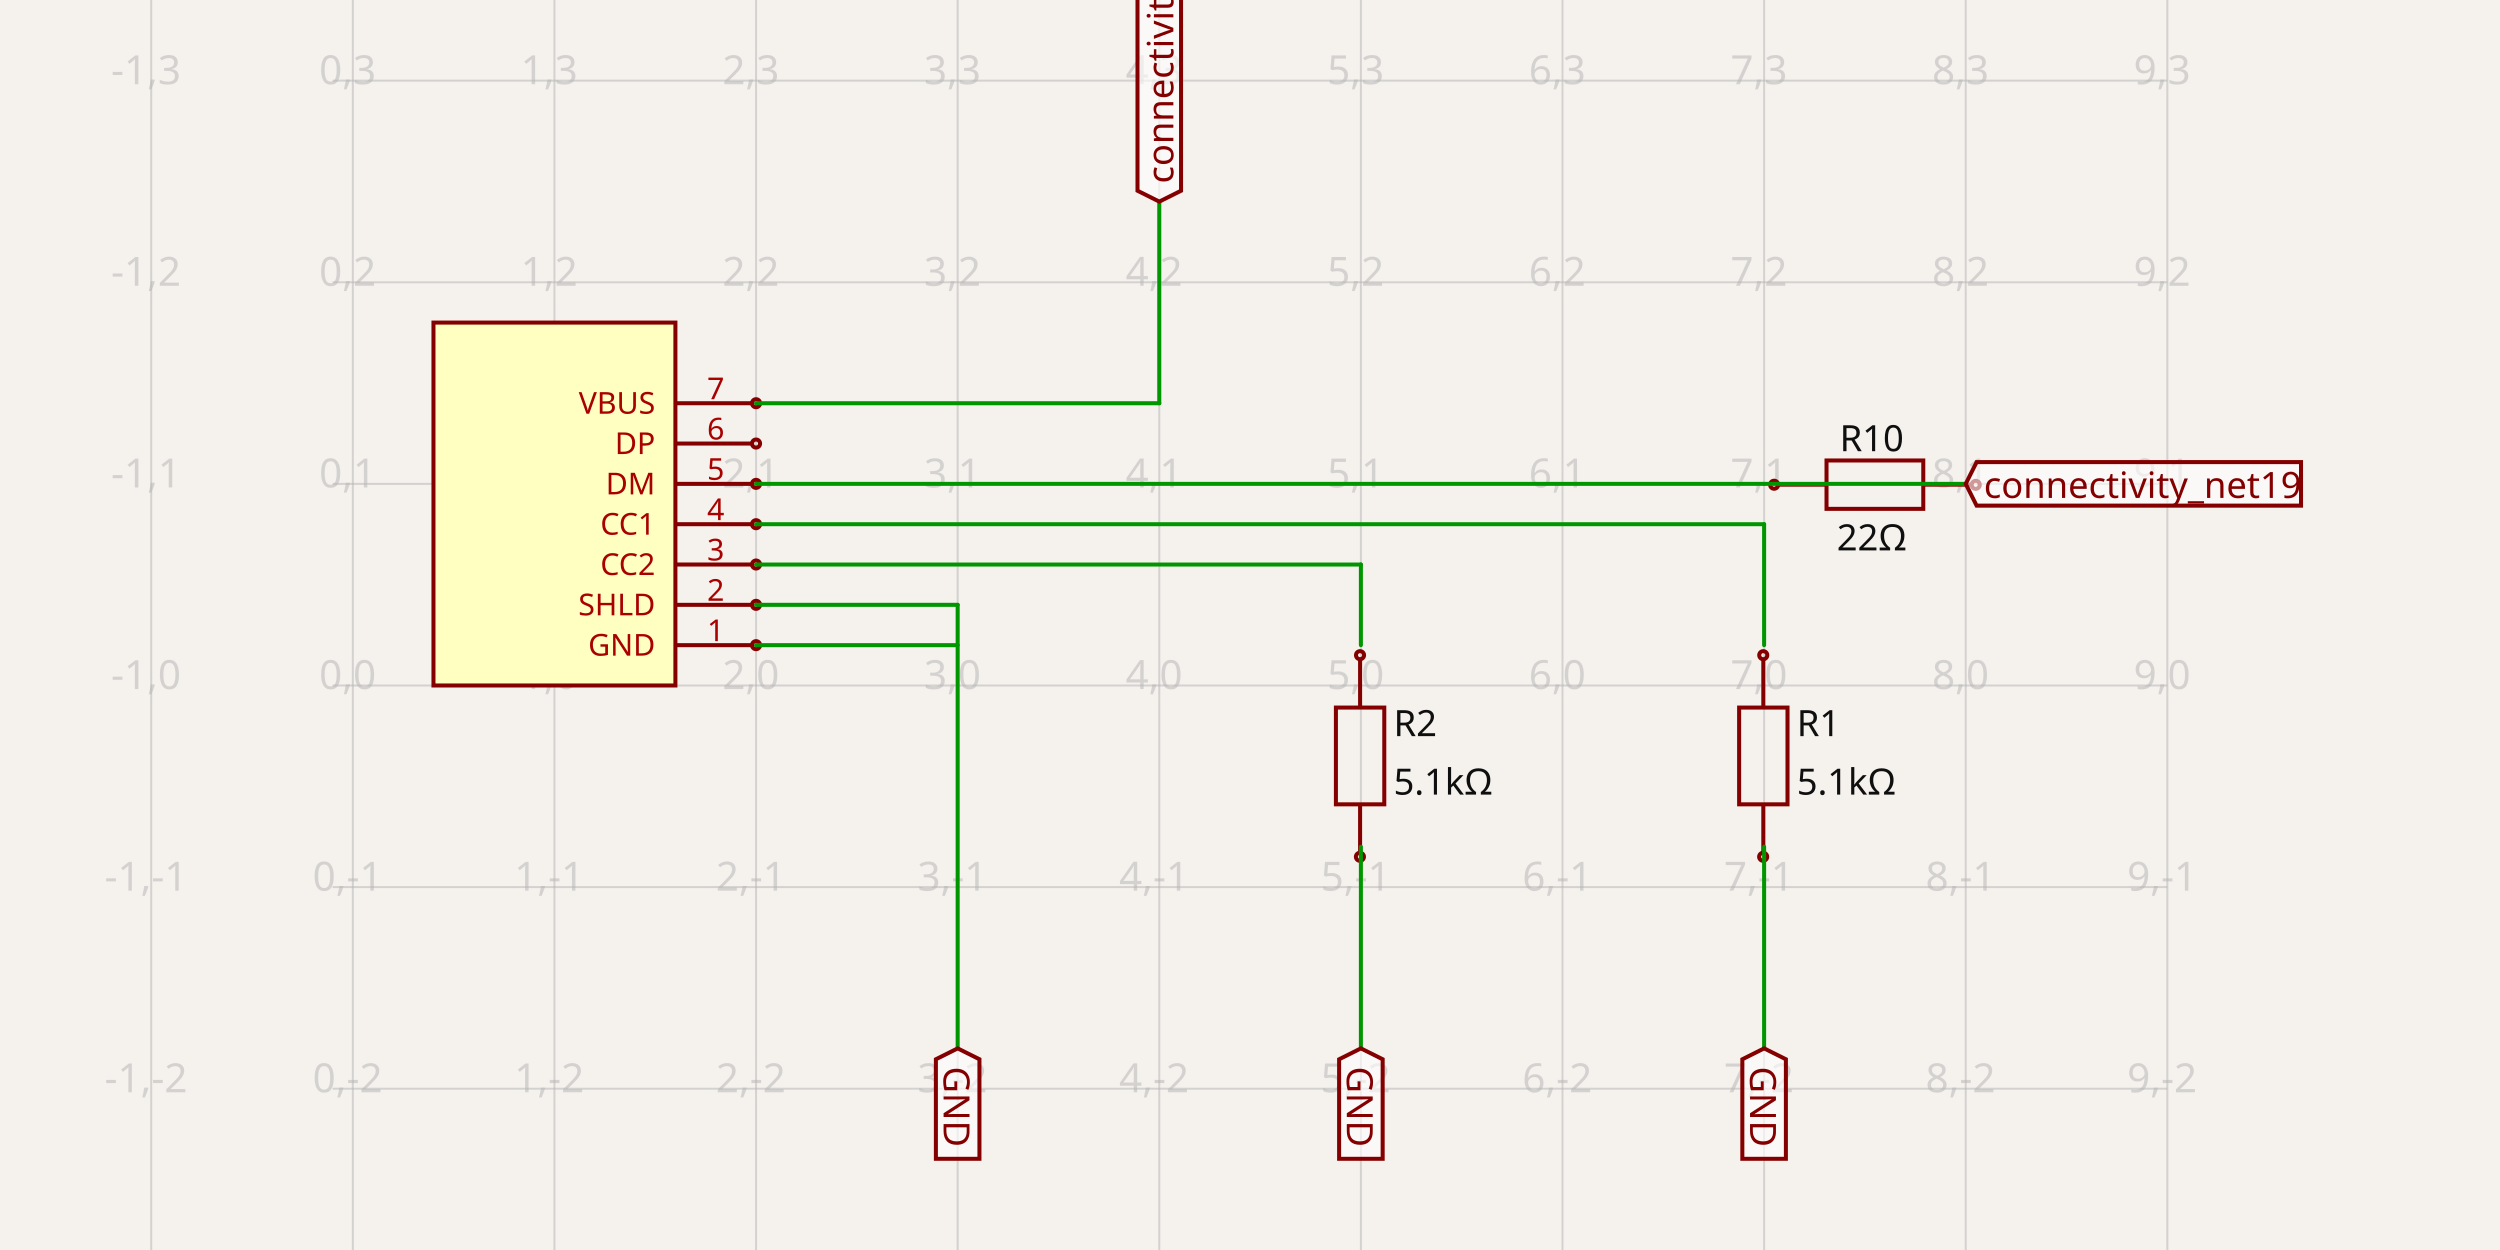
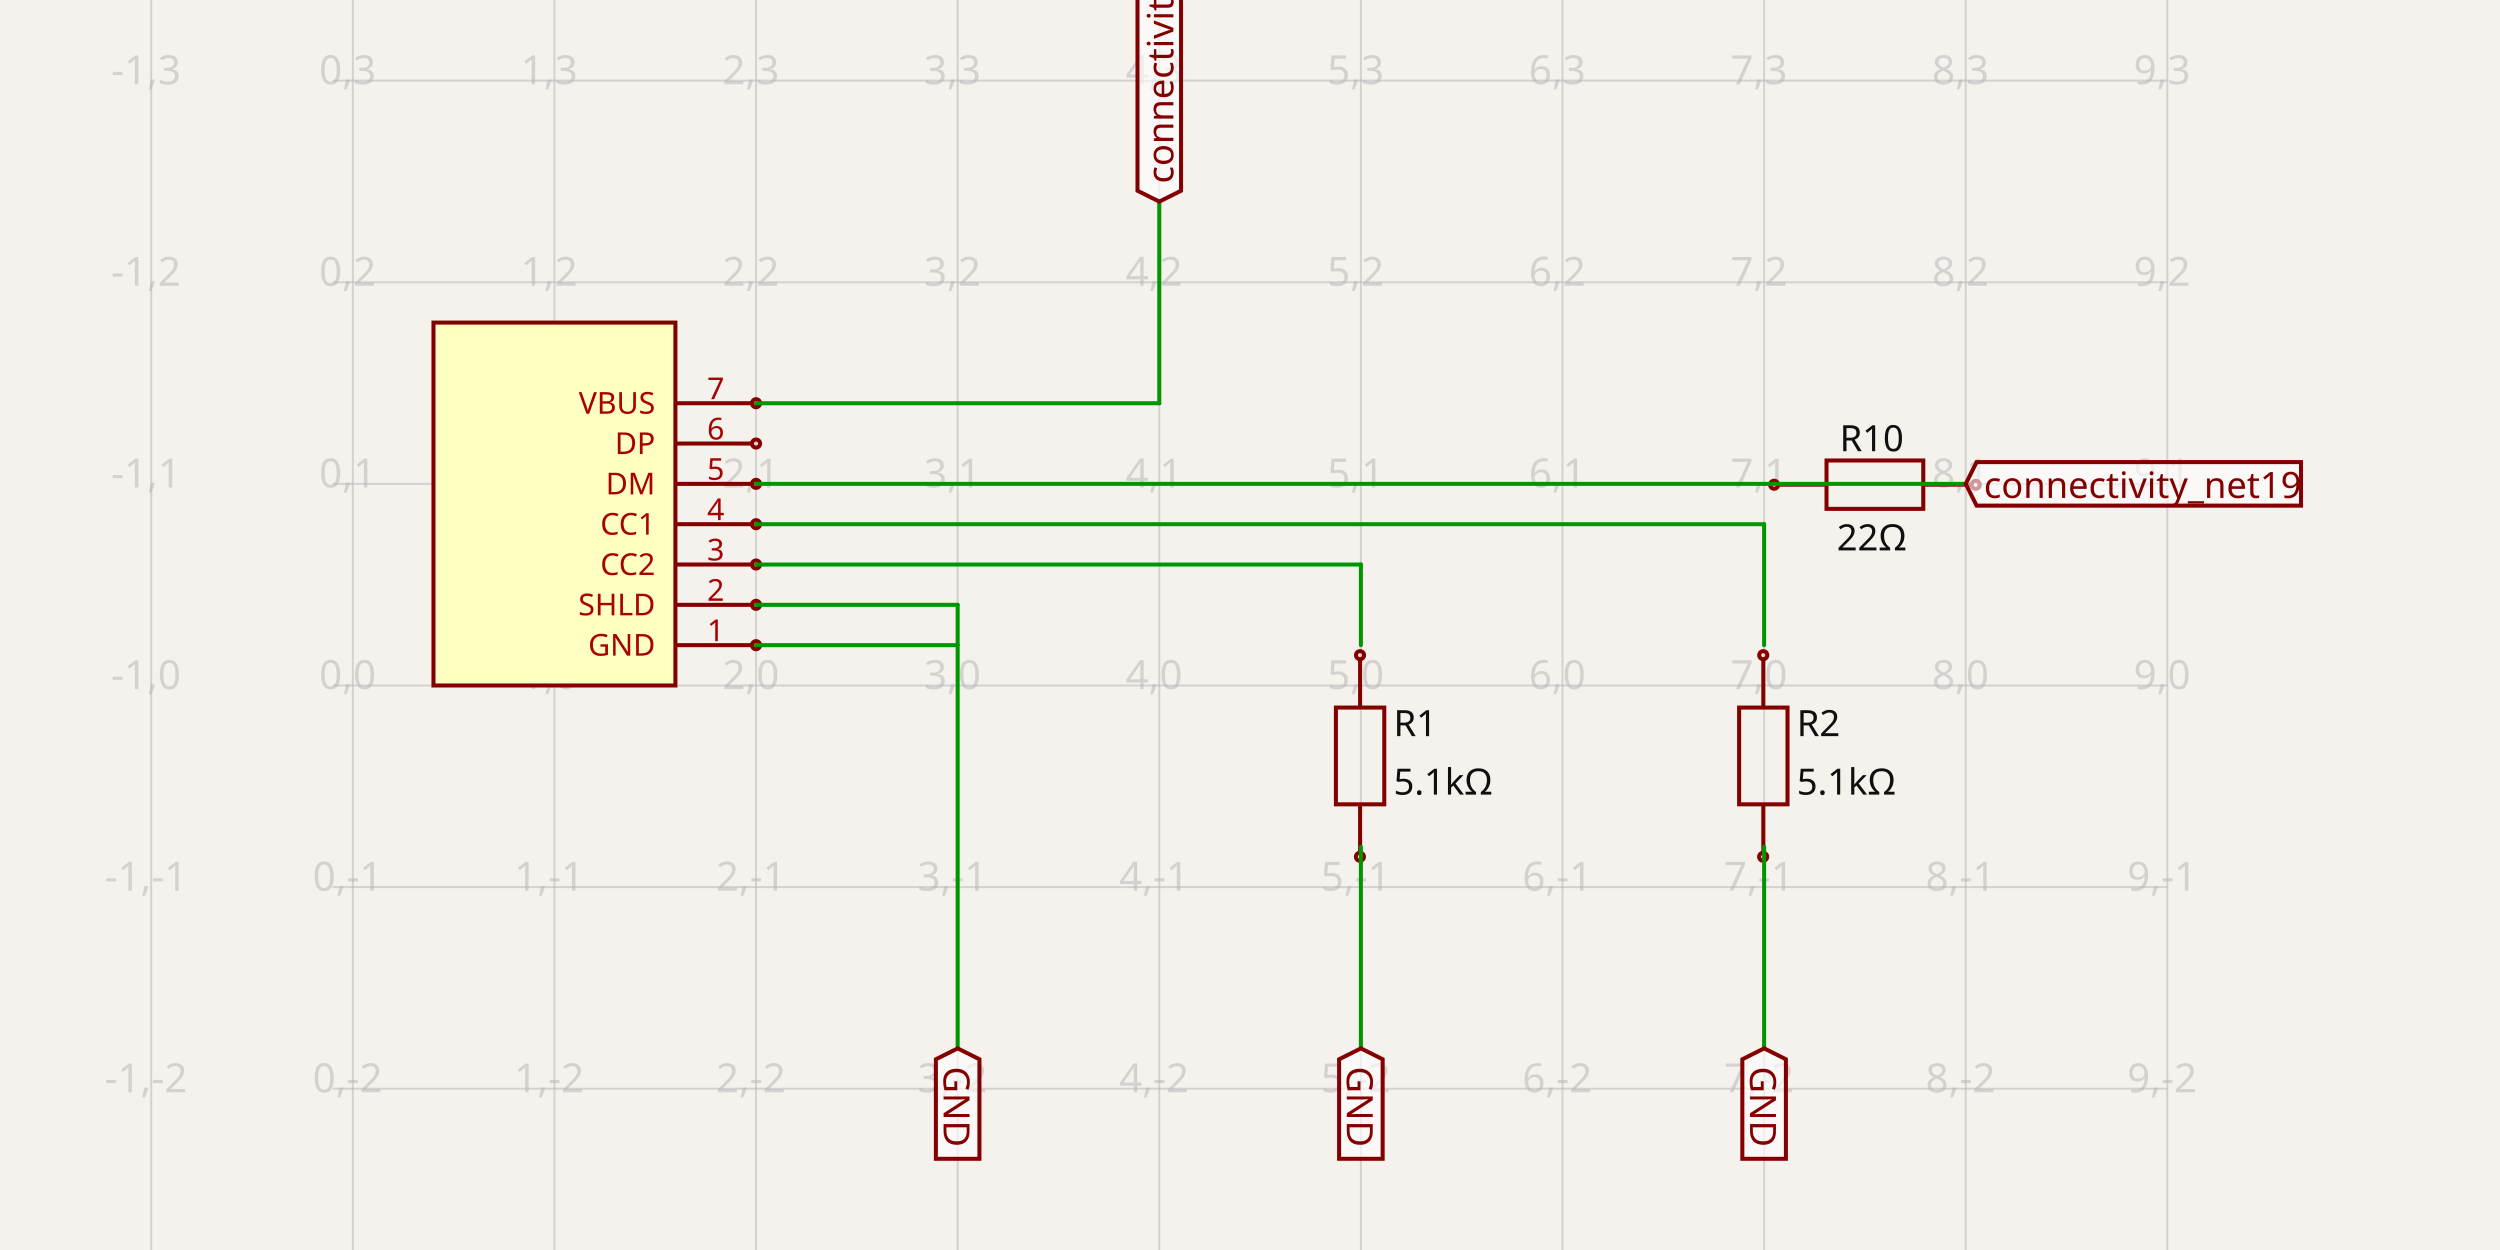
<svg xmlns="http://www.w3.org/2000/svg" width="1200" height="600" style="background-color: rgb(245, 241, 237)" data-real-to-screen-transform="matrix(96.7741935484,0,0,-96.7741935484,169.3548387097,329.0322580645)">
  <style>
              .boundary { fill: rgb(245, 241, 237); }
              .schematic-boundary { fill: none; stroke: #fff; }
              .component { fill: none; stroke: rgb(132, 0, 0); }
              .chip { fill: rgb(255, 255, 194); stroke: rgb(132, 0, 0); }
              .component-pin { fill: none; stroke: rgb(132, 0, 0); }
              .trace:hover {
                filter: invert(1);
              }
              .trace:hover .trace-crossing-outline {
                opacity: 0;
              }
              .text { font-family: sans-serif; fill: rgb(0, 150, 0); }
              .pin-number { fill: rgb(169, 0, 0); }
              .port-label { fill: rgb(0, 100, 100); }
              .component-name { fill: rgb(0, 100, 100); }
            </style>
  <rect class="boundary" x="0" y="0" width="1200" height="600" />
  <g class="grid">
    <line x1="72.581" y1="600" x2="72.581" y2="-6.002665031701326e-11" stroke="rgb(181, 181, 181)" stroke-width="0.968" stroke-opacity="0.5" />
    <line x1="169.355" y1="600" x2="169.355" y2="-6.002665031701326e-11" stroke="rgb(181, 181, 181)" stroke-width="0.968" stroke-opacity="0.5" />
    <line x1="266.129" y1="600" x2="266.129" y2="-6.002665031701326e-11" stroke="rgb(181, 181, 181)" stroke-width="0.968" stroke-opacity="0.5" />
    <line x1="362.903" y1="600" x2="362.903" y2="-6.002665031701326e-11" stroke="rgb(181, 181, 181)" stroke-width="0.968" stroke-opacity="0.5" />
    <line x1="459.677" y1="600" x2="459.677" y2="-6.002665031701326e-11" stroke="rgb(181, 181, 181)" stroke-width="0.968" stroke-opacity="0.5" />
    <line x1="556.452" y1="600" x2="556.452" y2="-6.002665031701326e-11" stroke="rgb(181, 181, 181)" stroke-width="0.968" stroke-opacity="0.5" />
    <line x1="653.226" y1="600" x2="653.226" y2="-6.002665031701326e-11" stroke="rgb(181, 181, 181)" stroke-width="0.968" stroke-opacity="0.5" />
    <line x1="750" y1="600" x2="750" y2="-6.002665031701326e-11" stroke="rgb(181, 181, 181)" stroke-width="0.968" stroke-opacity="0.5" />
    <line x1="846.774" y1="600" x2="846.774" y2="-6.002665031701326e-11" stroke="rgb(181, 181, 181)" stroke-width="0.968" stroke-opacity="0.5" />
    <line x1="943.548" y1="600" x2="943.548" y2="-6.002665031701326e-11" stroke="rgb(181, 181, 181)" stroke-width="0.968" stroke-opacity="0.5" />
    <line x1="1040.323" y1="600" x2="1040.323" y2="-6.002665031701326e-11" stroke="rgb(181, 181, 181)" stroke-width="0.968" stroke-opacity="0.5" />
    <line x1="159.677" y1="619.355" x2="1040.323" y2="619.355" stroke="rgb(181, 181, 181)" stroke-width="0.968" stroke-opacity="0.5" />
    <line x1="159.677" y1="522.581" x2="1040.323" y2="522.581" stroke="rgb(181, 181, 181)" stroke-width="0.968" stroke-opacity="0.5" />
    <line x1="159.677" y1="425.806" x2="1040.323" y2="425.806" stroke="rgb(181, 181, 181)" stroke-width="0.968" stroke-opacity="0.5" />
    <line x1="159.677" y1="329.032" x2="1040.323" y2="329.032" stroke="rgb(181, 181, 181)" stroke-width="0.968" stroke-opacity="0.5" />
    <line x1="159.677" y1="232.258" x2="1040.323" y2="232.258" stroke="rgb(181, 181, 181)" stroke-width="0.968" stroke-opacity="0.5" />
    <line x1="159.677" y1="135.484" x2="1040.323" y2="135.484" stroke="rgb(181, 181, 181)" stroke-width="0.968" stroke-opacity="0.5" />
    <line x1="159.677" y1="38.71" x2="1040.323" y2="38.71" stroke="rgb(181, 181, 181)" stroke-width="0.968" stroke-opacity="0.5" />
    <line x1="159.677" y1="-58.065" x2="1040.323" y2="-58.065" stroke="rgb(181, 181, 181)" stroke-width="0.968" stroke-opacity="0.5" />
    <text x="70.081" y="614.355" fill="rgb(181, 181, 181)" font-size="19.355" fill-opacity="0.5" text-anchor="middle" dominant-baseline="middle" font-family="sans-serif">-1,-3</text>
    <text x="70.081" y="517.581" fill="rgb(181, 181, 181)" font-size="19.355" fill-opacity="0.5" text-anchor="middle" dominant-baseline="middle" font-family="sans-serif">-1,-2</text>
    <text x="70.081" y="420.806" fill="rgb(181, 181, 181)" font-size="19.355" fill-opacity="0.5" text-anchor="middle" dominant-baseline="middle" font-family="sans-serif">-1,-1</text>
    <text x="70.081" y="324.032" fill="rgb(181, 181, 181)" font-size="19.355" fill-opacity="0.5" text-anchor="middle" dominant-baseline="middle" font-family="sans-serif">-1,0</text>
    <text x="70.081" y="227.258" fill="rgb(181, 181, 181)" font-size="19.355" fill-opacity="0.5" text-anchor="middle" dominant-baseline="middle" font-family="sans-serif">-1,1</text>
    <text x="70.081" y="130.484" fill="rgb(181, 181, 181)" font-size="19.355" fill-opacity="0.5" text-anchor="middle" dominant-baseline="middle" font-family="sans-serif">-1,2</text>
    <text x="70.081" y="33.71" fill="rgb(181, 181, 181)" font-size="19.355" fill-opacity="0.5" text-anchor="middle" dominant-baseline="middle" font-family="sans-serif">-1,3</text>
    <text x="70.081" y="-63.065" fill="rgb(181, 181, 181)" font-size="19.355" fill-opacity="0.5" text-anchor="middle" dominant-baseline="middle" font-family="sans-serif">-1,4</text>
    <text x="166.855" y="614.355" fill="rgb(181, 181, 181)" font-size="19.355" fill-opacity="0.5" text-anchor="middle" dominant-baseline="middle" font-family="sans-serif">0,-3</text>
    <text x="166.855" y="517.581" fill="rgb(181, 181, 181)" font-size="19.355" fill-opacity="0.5" text-anchor="middle" dominant-baseline="middle" font-family="sans-serif">0,-2</text>
    <text x="166.855" y="420.806" fill="rgb(181, 181, 181)" font-size="19.355" fill-opacity="0.5" text-anchor="middle" dominant-baseline="middle" font-family="sans-serif">0,-1</text>
    <text x="166.855" y="324.032" fill="rgb(181, 181, 181)" font-size="19.355" fill-opacity="0.5" text-anchor="middle" dominant-baseline="middle" font-family="sans-serif">0,0</text>
    <text x="166.855" y="227.258" fill="rgb(181, 181, 181)" font-size="19.355" fill-opacity="0.5" text-anchor="middle" dominant-baseline="middle" font-family="sans-serif">0,1</text>
    <text x="166.855" y="130.484" fill="rgb(181, 181, 181)" font-size="19.355" fill-opacity="0.5" text-anchor="middle" dominant-baseline="middle" font-family="sans-serif">0,2</text>
    <text x="166.855" y="33.71" fill="rgb(181, 181, 181)" font-size="19.355" fill-opacity="0.5" text-anchor="middle" dominant-baseline="middle" font-family="sans-serif">0,3</text>
    <text x="166.855" y="-63.065" fill="rgb(181, 181, 181)" font-size="19.355" fill-opacity="0.5" text-anchor="middle" dominant-baseline="middle" font-family="sans-serif">0,4</text>
    <text x="263.629" y="614.355" fill="rgb(181, 181, 181)" font-size="19.355" fill-opacity="0.5" text-anchor="middle" dominant-baseline="middle" font-family="sans-serif">1,-3</text>
    <text x="263.629" y="517.581" fill="rgb(181, 181, 181)" font-size="19.355" fill-opacity="0.5" text-anchor="middle" dominant-baseline="middle" font-family="sans-serif">1,-2</text>
    <text x="263.629" y="420.806" fill="rgb(181, 181, 181)" font-size="19.355" fill-opacity="0.5" text-anchor="middle" dominant-baseline="middle" font-family="sans-serif">1,-1</text>
    <text x="263.629" y="324.032" fill="rgb(181, 181, 181)" font-size="19.355" fill-opacity="0.5" text-anchor="middle" dominant-baseline="middle" font-family="sans-serif">1,0</text>
    <text x="263.629" y="227.258" fill="rgb(181, 181, 181)" font-size="19.355" fill-opacity="0.5" text-anchor="middle" dominant-baseline="middle" font-family="sans-serif">1,1</text>
    <text x="263.629" y="130.484" fill="rgb(181, 181, 181)" font-size="19.355" fill-opacity="0.5" text-anchor="middle" dominant-baseline="middle" font-family="sans-serif">1,2</text>
    <text x="263.629" y="33.71" fill="rgb(181, 181, 181)" font-size="19.355" fill-opacity="0.5" text-anchor="middle" dominant-baseline="middle" font-family="sans-serif">1,3</text>
    <text x="263.629" y="-63.065" fill="rgb(181, 181, 181)" font-size="19.355" fill-opacity="0.5" text-anchor="middle" dominant-baseline="middle" font-family="sans-serif">1,4</text>
    <text x="360.403" y="614.355" fill="rgb(181, 181, 181)" font-size="19.355" fill-opacity="0.5" text-anchor="middle" dominant-baseline="middle" font-family="sans-serif">2,-3</text>
    <text x="360.403" y="517.581" fill="rgb(181, 181, 181)" font-size="19.355" fill-opacity="0.5" text-anchor="middle" dominant-baseline="middle" font-family="sans-serif">2,-2</text>
    <text x="360.403" y="420.806" fill="rgb(181, 181, 181)" font-size="19.355" fill-opacity="0.5" text-anchor="middle" dominant-baseline="middle" font-family="sans-serif">2,-1</text>
    <text x="360.403" y="324.032" fill="rgb(181, 181, 181)" font-size="19.355" fill-opacity="0.5" text-anchor="middle" dominant-baseline="middle" font-family="sans-serif">2,0</text>
    <text x="360.403" y="227.258" fill="rgb(181, 181, 181)" font-size="19.355" fill-opacity="0.5" text-anchor="middle" dominant-baseline="middle" font-family="sans-serif">2,1</text>
    <text x="360.403" y="130.484" fill="rgb(181, 181, 181)" font-size="19.355" fill-opacity="0.5" text-anchor="middle" dominant-baseline="middle" font-family="sans-serif">2,2</text>
    <text x="360.403" y="33.71" fill="rgb(181, 181, 181)" font-size="19.355" fill-opacity="0.5" text-anchor="middle" dominant-baseline="middle" font-family="sans-serif">2,3</text>
    <text x="360.403" y="-63.065" fill="rgb(181, 181, 181)" font-size="19.355" fill-opacity="0.5" text-anchor="middle" dominant-baseline="middle" font-family="sans-serif">2,4</text>
    <text x="457.177" y="614.355" fill="rgb(181, 181, 181)" font-size="19.355" fill-opacity="0.5" text-anchor="middle" dominant-baseline="middle" font-family="sans-serif">3,-3</text>
    <text x="457.177" y="517.581" fill="rgb(181, 181, 181)" font-size="19.355" fill-opacity="0.5" text-anchor="middle" dominant-baseline="middle" font-family="sans-serif">3,-2</text>
    <text x="457.177" y="420.806" fill="rgb(181, 181, 181)" font-size="19.355" fill-opacity="0.5" text-anchor="middle" dominant-baseline="middle" font-family="sans-serif">3,-1</text>
    <text x="457.177" y="324.032" fill="rgb(181, 181, 181)" font-size="19.355" fill-opacity="0.5" text-anchor="middle" dominant-baseline="middle" font-family="sans-serif">3,0</text>
    <text x="457.177" y="227.258" fill="rgb(181, 181, 181)" font-size="19.355" fill-opacity="0.5" text-anchor="middle" dominant-baseline="middle" font-family="sans-serif">3,1</text>
    <text x="457.177" y="130.484" fill="rgb(181, 181, 181)" font-size="19.355" fill-opacity="0.5" text-anchor="middle" dominant-baseline="middle" font-family="sans-serif">3,2</text>
    <text x="457.177" y="33.71" fill="rgb(181, 181, 181)" font-size="19.355" fill-opacity="0.5" text-anchor="middle" dominant-baseline="middle" font-family="sans-serif">3,3</text>
    <text x="457.177" y="-63.065" fill="rgb(181, 181, 181)" font-size="19.355" fill-opacity="0.5" text-anchor="middle" dominant-baseline="middle" font-family="sans-serif">3,4</text>
    <text x="553.952" y="614.355" fill="rgb(181, 181, 181)" font-size="19.355" fill-opacity="0.5" text-anchor="middle" dominant-baseline="middle" font-family="sans-serif">4,-3</text>
    <text x="553.952" y="517.581" fill="rgb(181, 181, 181)" font-size="19.355" fill-opacity="0.5" text-anchor="middle" dominant-baseline="middle" font-family="sans-serif">4,-2</text>
    <text x="553.952" y="420.806" fill="rgb(181, 181, 181)" font-size="19.355" fill-opacity="0.5" text-anchor="middle" dominant-baseline="middle" font-family="sans-serif">4,-1</text>
    <text x="553.952" y="324.032" fill="rgb(181, 181, 181)" font-size="19.355" fill-opacity="0.5" text-anchor="middle" dominant-baseline="middle" font-family="sans-serif">4,0</text>
    <text x="553.952" y="227.258" fill="rgb(181, 181, 181)" font-size="19.355" fill-opacity="0.5" text-anchor="middle" dominant-baseline="middle" font-family="sans-serif">4,1</text>
    <text x="553.952" y="130.484" fill="rgb(181, 181, 181)" font-size="19.355" fill-opacity="0.5" text-anchor="middle" dominant-baseline="middle" font-family="sans-serif">4,2</text>
    <text x="553.952" y="33.71" fill="rgb(181, 181, 181)" font-size="19.355" fill-opacity="0.5" text-anchor="middle" dominant-baseline="middle" font-family="sans-serif">4,3</text>
    <text x="553.952" y="-63.065" fill="rgb(181, 181, 181)" font-size="19.355" fill-opacity="0.5" text-anchor="middle" dominant-baseline="middle" font-family="sans-serif">4,4</text>
    <text x="650.726" y="614.355" fill="rgb(181, 181, 181)" font-size="19.355" fill-opacity="0.5" text-anchor="middle" dominant-baseline="middle" font-family="sans-serif">5,-3</text>
    <text x="650.726" y="517.581" fill="rgb(181, 181, 181)" font-size="19.355" fill-opacity="0.5" text-anchor="middle" dominant-baseline="middle" font-family="sans-serif">5,-2</text>
    <text x="650.726" y="420.806" fill="rgb(181, 181, 181)" font-size="19.355" fill-opacity="0.5" text-anchor="middle" dominant-baseline="middle" font-family="sans-serif">5,-1</text>
    <text x="650.726" y="324.032" fill="rgb(181, 181, 181)" font-size="19.355" fill-opacity="0.5" text-anchor="middle" dominant-baseline="middle" font-family="sans-serif">5,0</text>
    <text x="650.726" y="227.258" fill="rgb(181, 181, 181)" font-size="19.355" fill-opacity="0.5" text-anchor="middle" dominant-baseline="middle" font-family="sans-serif">5,1</text>
    <text x="650.726" y="130.484" fill="rgb(181, 181, 181)" font-size="19.355" fill-opacity="0.5" text-anchor="middle" dominant-baseline="middle" font-family="sans-serif">5,2</text>
    <text x="650.726" y="33.71" fill="rgb(181, 181, 181)" font-size="19.355" fill-opacity="0.5" text-anchor="middle" dominant-baseline="middle" font-family="sans-serif">5,3</text>
    <text x="650.726" y="-63.065" fill="rgb(181, 181, 181)" font-size="19.355" fill-opacity="0.5" text-anchor="middle" dominant-baseline="middle" font-family="sans-serif">5,4</text>
    <text x="747.5" y="614.355" fill="rgb(181, 181, 181)" font-size="19.355" fill-opacity="0.5" text-anchor="middle" dominant-baseline="middle" font-family="sans-serif">6,-3</text>
    <text x="747.5" y="517.581" fill="rgb(181, 181, 181)" font-size="19.355" fill-opacity="0.5" text-anchor="middle" dominant-baseline="middle" font-family="sans-serif">6,-2</text>
    <text x="747.5" y="420.806" fill="rgb(181, 181, 181)" font-size="19.355" fill-opacity="0.5" text-anchor="middle" dominant-baseline="middle" font-family="sans-serif">6,-1</text>
    <text x="747.5" y="324.032" fill="rgb(181, 181, 181)" font-size="19.355" fill-opacity="0.5" text-anchor="middle" dominant-baseline="middle" font-family="sans-serif">6,0</text>
    <text x="747.5" y="227.258" fill="rgb(181, 181, 181)" font-size="19.355" fill-opacity="0.5" text-anchor="middle" dominant-baseline="middle" font-family="sans-serif">6,1</text>
    <text x="747.5" y="130.484" fill="rgb(181, 181, 181)" font-size="19.355" fill-opacity="0.5" text-anchor="middle" dominant-baseline="middle" font-family="sans-serif">6,2</text>
    <text x="747.5" y="33.71" fill="rgb(181, 181, 181)" font-size="19.355" fill-opacity="0.5" text-anchor="middle" dominant-baseline="middle" font-family="sans-serif">6,3</text>
    <text x="747.5" y="-63.065" fill="rgb(181, 181, 181)" font-size="19.355" fill-opacity="0.5" text-anchor="middle" dominant-baseline="middle" font-family="sans-serif">6,4</text>
    <text x="844.274" y="614.355" fill="rgb(181, 181, 181)" font-size="19.355" fill-opacity="0.5" text-anchor="middle" dominant-baseline="middle" font-family="sans-serif">7,-3</text>
    <text x="844.274" y="517.581" fill="rgb(181, 181, 181)" font-size="19.355" fill-opacity="0.5" text-anchor="middle" dominant-baseline="middle" font-family="sans-serif">7,-2</text>
    <text x="844.274" y="420.806" fill="rgb(181, 181, 181)" font-size="19.355" fill-opacity="0.5" text-anchor="middle" dominant-baseline="middle" font-family="sans-serif">7,-1</text>
    <text x="844.274" y="324.032" fill="rgb(181, 181, 181)" font-size="19.355" fill-opacity="0.5" text-anchor="middle" dominant-baseline="middle" font-family="sans-serif">7,0</text>
    <text x="844.274" y="227.258" fill="rgb(181, 181, 181)" font-size="19.355" fill-opacity="0.5" text-anchor="middle" dominant-baseline="middle" font-family="sans-serif">7,1</text>
    <text x="844.274" y="130.484" fill="rgb(181, 181, 181)" font-size="19.355" fill-opacity="0.5" text-anchor="middle" dominant-baseline="middle" font-family="sans-serif">7,2</text>
    <text x="844.274" y="33.71" fill="rgb(181, 181, 181)" font-size="19.355" fill-opacity="0.5" text-anchor="middle" dominant-baseline="middle" font-family="sans-serif">7,3</text>
    <text x="844.274" y="-63.065" fill="rgb(181, 181, 181)" font-size="19.355" fill-opacity="0.5" text-anchor="middle" dominant-baseline="middle" font-family="sans-serif">7,4</text>
    <text x="941.048" y="614.355" fill="rgb(181, 181, 181)" font-size="19.355" fill-opacity="0.5" text-anchor="middle" dominant-baseline="middle" font-family="sans-serif">8,-3</text>
    <text x="941.048" y="517.581" fill="rgb(181, 181, 181)" font-size="19.355" fill-opacity="0.5" text-anchor="middle" dominant-baseline="middle" font-family="sans-serif">8,-2</text>
    <text x="941.048" y="420.806" fill="rgb(181, 181, 181)" font-size="19.355" fill-opacity="0.5" text-anchor="middle" dominant-baseline="middle" font-family="sans-serif">8,-1</text>
    <text x="941.048" y="324.032" fill="rgb(181, 181, 181)" font-size="19.355" fill-opacity="0.5" text-anchor="middle" dominant-baseline="middle" font-family="sans-serif">8,0</text>
    <text x="941.048" y="227.258" fill="rgb(181, 181, 181)" font-size="19.355" fill-opacity="0.5" text-anchor="middle" dominant-baseline="middle" font-family="sans-serif">8,1</text>
    <text x="941.048" y="130.484" fill="rgb(181, 181, 181)" font-size="19.355" fill-opacity="0.5" text-anchor="middle" dominant-baseline="middle" font-family="sans-serif">8,2</text>
    <text x="941.048" y="33.71" fill="rgb(181, 181, 181)" font-size="19.355" fill-opacity="0.5" text-anchor="middle" dominant-baseline="middle" font-family="sans-serif">8,3</text>
    <text x="941.048" y="-63.065" fill="rgb(181, 181, 181)" font-size="19.355" fill-opacity="0.5" text-anchor="middle" dominant-baseline="middle" font-family="sans-serif">8,4</text>
    <text x="1037.823" y="614.355" fill="rgb(181, 181, 181)" font-size="19.355" fill-opacity="0.5" text-anchor="middle" dominant-baseline="middle" font-family="sans-serif">9,-3</text>
    <text x="1037.823" y="517.581" fill="rgb(181, 181, 181)" font-size="19.355" fill-opacity="0.5" text-anchor="middle" dominant-baseline="middle" font-family="sans-serif">9,-2</text>
    <text x="1037.823" y="420.806" fill="rgb(181, 181, 181)" font-size="19.355" fill-opacity="0.5" text-anchor="middle" dominant-baseline="middle" font-family="sans-serif">9,-1</text>
    <text x="1037.823" y="324.032" fill="rgb(181, 181, 181)" font-size="19.355" fill-opacity="0.5" text-anchor="middle" dominant-baseline="middle" font-family="sans-serif">9,0</text>
    <text x="1037.823" y="227.258" fill="rgb(181, 181, 181)" font-size="19.355" fill-opacity="0.5" text-anchor="middle" dominant-baseline="middle" font-family="sans-serif">9,1</text>
    <text x="1037.823" y="130.484" fill="rgb(181, 181, 181)" font-size="19.355" fill-opacity="0.5" text-anchor="middle" dominant-baseline="middle" font-family="sans-serif">9,2</text>
    <text x="1037.823" y="33.71" fill="rgb(181, 181, 181)" font-size="19.355" fill-opacity="0.5" text-anchor="middle" dominant-baseline="middle" font-family="sans-serif">9,3</text>
    <text x="1037.823" y="-63.065" fill="rgb(181, 181, 181)" font-size="19.355" fill-opacity="0.5" text-anchor="middle" dominant-baseline="middle" font-family="sans-serif">9,4</text>
  </g>
  <g data-circuit-json-type="schematic_component" data-schematic-component-id="schematic_component_0">
    <rect class="component chip" x="208.065" y="154.839" width="116.129" height="174.194" stroke-width="1.935px" fill="rgb(255, 255, 194)" stroke="rgb(132, 0, 0)" />
    <rect class="component-overlay" x="208.065" y="154.839" width="116.129" height="174.194" fill="transparent" />
    <line class="component-pin" x1="360.968" y1="193.548" x2="324.194" y2="193.548" stroke-width="1.935px" />
    <circle class="component-pin" cx="362.903" cy="193.548" r="1.935" stroke-width="1.935px" />
    <text class="pin-number" x="343.548" y="191.613" style="font-family: sans-serif;" fill="rgb(169, 0, 0)" text-anchor="middle" dominant-baseline="auto" font-size="14.516px" transform="">7</text>
    <text class="pin-number" x="314.516" y="193.548" style="font-family: sans-serif;" fill="rgb(169, 0, 0)" text-anchor="end" dominant-baseline="middle" font-size="14.516px" transform="">VBUS</text>
    <line class="component-pin" x1="360.968" y1="212.903" x2="324.194" y2="212.903" stroke-width="1.935px" />
    <circle class="component-pin" cx="362.903" cy="212.903" r="1.935" stroke-width="1.935px" />
    <text class="pin-number" x="343.548" y="210.968" style="font-family: sans-serif;" fill="rgb(169, 0, 0)" text-anchor="middle" dominant-baseline="auto" font-size="14.516px" transform="">6</text>
    <text class="pin-number" x="314.516" y="212.903" style="font-family: sans-serif;" fill="rgb(169, 0, 0)" text-anchor="end" dominant-baseline="middle" font-size="14.516px" transform="">DP</text>
    <line class="component-pin" x1="360.968" y1="232.258" x2="324.194" y2="232.258" stroke-width="1.935px" />
    <circle class="component-pin" cx="362.903" cy="232.258" r="1.935" stroke-width="1.935px" />
    <text class="pin-number" x="343.548" y="230.323" style="font-family: sans-serif;" fill="rgb(169, 0, 0)" text-anchor="middle" dominant-baseline="auto" font-size="14.516px" transform="">5</text>
    <text class="pin-number" x="314.516" y="232.258" style="font-family: sans-serif;" fill="rgb(169, 0, 0)" text-anchor="end" dominant-baseline="middle" font-size="14.516px" transform="">DM</text>
    <line class="component-pin" x1="360.968" y1="251.613" x2="324.194" y2="251.613" stroke-width="1.935px" />
    <circle class="component-pin" cx="362.903" cy="251.613" r="1.935" stroke-width="1.935px" />
    <text class="pin-number" x="343.548" y="249.677" style="font-family: sans-serif;" fill="rgb(169, 0, 0)" text-anchor="middle" dominant-baseline="auto" font-size="14.516px" transform="">4</text>
    <text class="pin-number" x="314.516" y="251.613" style="font-family: sans-serif;" fill="rgb(169, 0, 0)" text-anchor="end" dominant-baseline="middle" font-size="14.516px" transform="">CC1</text>
    <line class="component-pin" x1="360.968" y1="270.968" x2="324.194" y2="270.968" stroke-width="1.935px" />
    <circle class="component-pin" cx="362.903" cy="270.968" r="1.935" stroke-width="1.935px" />
    <text class="pin-number" x="343.548" y="269.032" style="font-family: sans-serif;" fill="rgb(169, 0, 0)" text-anchor="middle" dominant-baseline="auto" font-size="14.516px" transform="">3</text>
    <text class="pin-number" x="314.516" y="270.968" style="font-family: sans-serif;" fill="rgb(169, 0, 0)" text-anchor="end" dominant-baseline="middle" font-size="14.516px" transform="">CC2</text>
    <line class="component-pin" x1="360.968" y1="290.323" x2="324.194" y2="290.323" stroke-width="1.935px" />
    <circle class="component-pin" cx="362.903" cy="290.323" r="1.935" stroke-width="1.935px" />
    <text class="pin-number" x="343.548" y="288.387" style="font-family: sans-serif;" fill="rgb(169, 0, 0)" text-anchor="middle" dominant-baseline="auto" font-size="14.516px" transform="">2</text>
    <text class="pin-number" x="314.516" y="290.323" style="font-family: sans-serif;" fill="rgb(169, 0, 0)" text-anchor="end" dominant-baseline="middle" font-size="14.516px" transform="">SHLD</text>
    <line class="component-pin" x1="360.968" y1="309.677" x2="324.194" y2="309.677" stroke-width="1.935px" />
    <circle class="component-pin" cx="362.903" cy="309.677" r="1.935" stroke-width="1.935px" />
    <text class="pin-number" x="343.548" y="307.742" style="font-family: sans-serif;" fill="rgb(169, 0, 0)" text-anchor="middle" dominant-baseline="auto" font-size="14.516px" transform="">1</text>
    <text class="pin-number" x="314.516" y="309.677" style="font-family: sans-serif;" fill="rgb(169, 0, 0)" text-anchor="end" dominant-baseline="middle" font-size="14.516px" transform="">GND</text>
  </g>
  <g data-circuit-json-type="schematic_component" data-schematic-component-id="schematic_component_1">
    <rect class="component-overlay" x="853.506" y="221.028" width="92.891" height="23.223" fill="transparent" />
    <path d="M 853.506 232.639 L 876.729 232.639" stroke="rgb(132, 0, 0)" fill="none" stroke-width="1.935px" />
    <path d="M 923.174 232.639 L 946.396 232.639" stroke="rgb(132, 0, 0)" fill="none" stroke-width="1.935px" />
    <path d="M 899.951 221.028 L 923.174 221.028 L 923.174 244.251 L 876.729 244.251 L 876.729 221.028 L 899.951 221.028" stroke="rgb(132, 0, 0)" fill="none" stroke-width="1.935px" />
    <text x="898.431" y="216.575" fill="rgb(15, 15, 15)" font-family="sans-serif" text-anchor="middle" dominant-baseline="auto" font-size="17.419px">R10</text>
    <text x="898.431" y="250.662" fill="rgb(15, 15, 15)" font-family="sans-serif" text-anchor="middle" dominant-baseline="hanging" font-size="17.419px">22Ω</text>
    <circle cx="851.58" cy="232.67" r="1.935px" stroke-width="1.935px" fill="none" stroke="rgb(132, 0, 0)" />
    <circle cx="948.354" cy="232.718" r="1.935px" stroke-width="1.935px" fill="none" stroke="rgb(132, 0, 0)" />
  </g>
  <g data-circuit-json-type="schematic_component" data-schematic-component-id="schematic_component_2">
+     <rect class="component-overlay" x="641.233" y="316.409" width="23.223" height="92.891" fill="transparent" />
+     <path d="M 652.845 316.409 L 652.845 339.632" stroke="rgb(132, 0, 0)" fill="none" stroke-width="1.935px" />
+     <path d="M 652.845 386.077 L 652.845 409.3" stroke="rgb(132, 0, 0)" fill="none" stroke-width="1.935px" />
+     <path d="M 664.456 362.854 L 664.456 386.077 L 641.233 386.077 L 641.233 339.632 L 664.456 339.632 L 664.456 362.854" stroke="rgb(132, 0, 0)" fill="none" stroke-width="1.935px" />
+     <text x="668.932" y="347.291" fill="rgb(15, 15, 15)" font-family="sans-serif" text-anchor="start" dominant-baseline="middle" font-size="17.419px">R1</text>
+     <text x="668.932" y="375.378" fill="rgb(15, 15, 15)" font-family="sans-serif" text-anchor="start" dominant-baseline="middle" font-size="17.419px">5.1kΩ</text>
+     <circle cx="652.813" cy="314.483" r="1.935px" stroke-width="1.935px" fill="none" stroke="rgb(132, 0, 0)" />
+     <circle cx="652.765" cy="411.258" r="1.935px" stroke-width="1.935px" fill="none" stroke="rgb(132, 0, 0)" />
+   </g>
+   <g data-circuit-json-type="schematic_component" data-schematic-component-id="schematic_component_3">
    <rect class="component-overlay" x="834.782" y="316.409" width="23.223" height="92.891" fill="transparent" />
    <path d="M 846.393 316.409 L 846.393 339.632" stroke="rgb(132, 0, 0)" fill="none" stroke-width="1.935px" />
    <path d="M 846.393 386.077 L 846.393 409.3" stroke="rgb(132, 0, 0)" fill="none" stroke-width="1.935px" />
    <path d="M 858.004 362.854 L 858.004 386.077 L 834.782 386.077 L 834.782 339.632 L 858.004 339.632 L 858.004 362.854" stroke="rgb(132, 0, 0)" fill="none" stroke-width="1.935px" />
-     <text x="862.481" y="347.291" fill="rgb(15, 15, 15)" font-family="sans-serif" text-anchor="start" dominant-baseline="middle" font-size="17.419px">R1</text>
+     <text x="862.481" y="347.291" fill="rgb(15, 15, 15)" font-family="sans-serif" text-anchor="start" dominant-baseline="middle" font-size="17.419px">R2</text>
    <text x="862.481" y="375.378" fill="rgb(15, 15, 15)" font-family="sans-serif" text-anchor="start" dominant-baseline="middle" font-size="17.419px">5.1kΩ</text>
    <circle cx="846.362" cy="314.483" r="1.935px" stroke-width="1.935px" fill="none" stroke="rgb(132, 0, 0)" />
    <circle cx="846.314" cy="411.258" r="1.935px" stroke-width="1.935px" fill="none" stroke="rgb(132, 0, 0)" />
-   </g>
-   <g data-circuit-json-type="schematic_component" data-schematic-component-id="schematic_component_3">
-     <rect class="component-overlay" x="641.233" y="316.409" width="23.223" height="92.891" fill="transparent" />
-     <path d="M 652.845 316.409 L 652.845 339.632" stroke="rgb(132, 0, 0)" fill="none" stroke-width="1.935px" />
-     <path d="M 652.845 386.077 L 652.845 409.3" stroke="rgb(132, 0, 0)" fill="none" stroke-width="1.935px" />
-     <path d="M 664.456 362.854 L 664.456 386.077 L 641.233 386.077 L 641.233 339.632 L 664.456 339.632 L 664.456 362.854" stroke="rgb(132, 0, 0)" fill="none" stroke-width="1.935px" />
-     <text x="668.932" y="347.291" fill="rgb(15, 15, 15)" font-family="sans-serif" text-anchor="start" dominant-baseline="middle" font-size="17.419px">R2</text>
-     <text x="668.932" y="375.378" fill="rgb(15, 15, 15)" font-family="sans-serif" text-anchor="start" dominant-baseline="middle" font-size="17.419px">5.1kΩ</text>
-     <circle cx="652.813" cy="314.483" r="1.935px" stroke-width="1.935px" fill="none" stroke="rgb(132, 0, 0)" />
-     <circle cx="652.765" cy="411.258" r="1.935px" stroke-width="1.935px" fill="none" stroke="rgb(132, 0, 0)" />
  </g>
  <g class="trace" data-circuit-json-type="schematic_trace" data-schematic-trace-id="asd">
    <path d="M 362.903 193.548 L 556.452 193.548" class="trace-invisible-hover-outline" stroke="rgb(0, 150, 0)" fill="none" stroke-width="15.484px" stroke-linecap="round" opacity="0" stroke-linejoin="round" />
    <path d="M 362.903 193.548 L 556.452 193.548" stroke="rgb(0, 150, 0)" fill="none" stroke-width="1.935px" stroke-linecap="round" stroke-linejoin="round" />
  </g>
  <g class="trace" data-circuit-json-type="schematic_trace" data-schematic-trace-id="asd">
    <path d="M 556.452 193.548 L 556.452 96.774" class="trace-invisible-hover-outline" stroke="rgb(0, 150, 0)" fill="none" stroke-width="15.484px" stroke-linecap="round" opacity="0" stroke-linejoin="round" />
    <path d="M 556.452 193.548 L 556.452 96.774" stroke="rgb(0, 150, 0)" fill="none" stroke-width="1.935px" stroke-linecap="round" stroke-linejoin="round" />
  </g>
  <g class="trace" data-circuit-json-type="schematic_trace" data-schematic-trace-id="asd">
    <path d="M 362.903 232.258 L 846.774 232.258" class="trace-invisible-hover-outline" stroke="rgb(0, 150, 0)" fill="none" stroke-width="15.484px" stroke-linecap="round" opacity="0" stroke-linejoin="round" />
    <path d="M 362.903 232.258 L 846.774 232.258" stroke="rgb(0, 150, 0)" fill="none" stroke-width="1.935px" stroke-linecap="round" stroke-linejoin="round" />
  </g>
  <g class="trace" data-circuit-json-type="schematic_trace" data-schematic-trace-id="asd">
    <path d="M 846.774 232.258 L 943.548 232.258" class="trace-invisible-hover-outline" stroke="rgb(0, 150, 0)" fill="none" stroke-width="15.484px" stroke-linecap="round" opacity="0" stroke-linejoin="round" />
    <path d="M 846.774 232.258 L 943.548 232.258" stroke="rgb(0, 150, 0)" fill="none" stroke-width="1.935px" stroke-linecap="round" stroke-linejoin="round" />
  </g>
  <g class="trace" data-circuit-json-type="schematic_trace" data-schematic-trace-id="asd">
    <path d="M 362.903 251.613 L 846.774 251.613" class="trace-invisible-hover-outline" stroke="rgb(0, 150, 0)" fill="none" stroke-width="15.484px" stroke-linecap="round" opacity="0" stroke-linejoin="round" />
    <path d="M 362.903 251.613 L 846.774 251.613" stroke="rgb(0, 150, 0)" fill="none" stroke-width="1.935px" stroke-linecap="round" stroke-linejoin="round" />
  </g>
  <g class="trace" data-circuit-json-type="schematic_trace" data-schematic-trace-id="asd">
    <path d="M 846.774 251.613 L 846.774 309.677" class="trace-invisible-hover-outline" stroke="rgb(0, 150, 0)" fill="none" stroke-width="15.484px" stroke-linecap="round" opacity="0" stroke-linejoin="round" />
    <path d="M 846.774 251.613 L 846.774 309.677" stroke="rgb(0, 150, 0)" fill="none" stroke-width="1.935px" stroke-linecap="round" stroke-linejoin="round" />
  </g>
  <g class="trace" data-circuit-json-type="schematic_trace" data-schematic-trace-id="asd">
    <path d="M 846.774 406.452 L 846.774 503.226" class="trace-invisible-hover-outline" stroke="rgb(0, 150, 0)" fill="none" stroke-width="15.484px" stroke-linecap="round" opacity="0" stroke-linejoin="round" />
    <path d="M 846.774 406.452 L 846.774 503.226" stroke="rgb(0, 150, 0)" fill="none" stroke-width="1.935px" stroke-linecap="round" stroke-linejoin="round" />
  </g>
  <g class="trace" data-circuit-json-type="schematic_trace" data-schematic-trace-id="asd">
    <path d="M 362.903 270.968 L 653.226 270.968" class="trace-invisible-hover-outline" stroke="rgb(0, 150, 0)" fill="none" stroke-width="15.484px" stroke-linecap="round" opacity="0" stroke-linejoin="round" />
    <path d="M 362.903 270.968 L 653.226 270.968" stroke="rgb(0, 150, 0)" fill="none" stroke-width="1.935px" stroke-linecap="round" stroke-linejoin="round" />
  </g>
  <g class="trace" data-circuit-json-type="schematic_trace" data-schematic-trace-id="asd">
    <path d="M 653.226 270.968 L 653.226 309.677" class="trace-invisible-hover-outline" stroke="rgb(0, 150, 0)" fill="none" stroke-width="15.484px" stroke-linecap="round" opacity="0" stroke-linejoin="round" />
    <path d="M 653.226 270.968 L 653.226 309.677" stroke="rgb(0, 150, 0)" fill="none" stroke-width="1.935px" stroke-linecap="round" stroke-linejoin="round" />
  </g>
  <g class="trace" data-circuit-json-type="schematic_trace" data-schematic-trace-id="asd">
    <path d="M 653.226 406.452 L 653.226 503.226" class="trace-invisible-hover-outline" stroke="rgb(0, 150, 0)" fill="none" stroke-width="15.484px" stroke-linecap="round" opacity="0" stroke-linejoin="round" />
    <path d="M 653.226 406.452 L 653.226 503.226" stroke="rgb(0, 150, 0)" fill="none" stroke-width="1.935px" stroke-linecap="round" stroke-linejoin="round" />
  </g>
  <g class="trace" data-circuit-json-type="schematic_trace" data-schematic-trace-id="asd">
    <path d="M 362.903 290.323 L 459.677 290.323" class="trace-invisible-hover-outline" stroke="rgb(0, 150, 0)" fill="none" stroke-width="15.484px" stroke-linecap="round" opacity="0" stroke-linejoin="round" />
    <path d="M 362.903 290.323 L 459.677 290.323" stroke="rgb(0, 150, 0)" fill="none" stroke-width="1.935px" stroke-linecap="round" stroke-linejoin="round" />
  </g>
  <g class="trace" data-circuit-json-type="schematic_trace" data-schematic-trace-id="asd">
    <path d="M 459.677 290.323 L 459.677 503.226" class="trace-invisible-hover-outline" stroke="rgb(0, 150, 0)" fill="none" stroke-width="15.484px" stroke-linecap="round" opacity="0" stroke-linejoin="round" />
    <path d="M 459.677 290.323 L 459.677 503.226" stroke="rgb(0, 150, 0)" fill="none" stroke-width="1.935px" stroke-linecap="round" stroke-linejoin="round" />
  </g>
  <g class="trace" data-circuit-json-type="schematic_trace" data-schematic-trace-id="asd">
    <path d="M 362.903 309.677 L 459.677 309.677" class="trace-invisible-hover-outline" stroke="rgb(0, 150, 0)" fill="none" stroke-width="15.484px" stroke-linecap="round" opacity="0" stroke-linejoin="round" />
    <path d="M 362.903 309.677 L 459.677 309.677" stroke="rgb(0, 150, 0)" fill="none" stroke-width="1.935px" stroke-linecap="round" stroke-linejoin="round" />
  </g>
  <path class="net-label" d="     M 556.452,96.774     L 546,91.548     L 546,-64.168     L 566.903,-64.168     L 566.903,91.548     Z   " fill="rgba(255, 255, 255, 0.6)" stroke="rgb(132, 0, 0)" stroke-width="1.935px" />
  <text class="net-label-text" x="556.452" y="88.065" fill="rgb(132, 0, 0)" text-anchor="start" dominant-baseline="central" font-family="sans-serif" font-variant-numeric="tabular-nums" font-size="17.419px" transform="rotate(-90 556.4516 88.06452)">connectivity_net16</text>
  <path class="net-label" d="     M 943.548,232.258     L 948.774,221.806     L 1104.49,221.806     L 1104.49,242.71     L 948.774,242.71     Z   " fill="rgba(255, 255, 255, 0.6)" stroke="rgb(132, 0, 0)" stroke-width="1.935px" />
  <text class="net-label-text" x="952.258" y="232.258" fill="rgb(132, 0, 0)" text-anchor="start" dominant-baseline="central" font-family="sans-serif" font-variant-numeric="tabular-nums" font-size="17.419px" transform="">connectivity_net19</text>
  <path class="net-label" d="     M 846.774,503.226     L 857.226,508.452     L 857.226,556.232     L 836.323,556.232     L 836.323,508.452     Z   " fill="rgba(255, 255, 255, 0.6)" stroke="rgb(132, 0, 0)" stroke-width="1.935px" />
  <text class="net-label-text" x="846.774" y="511.935" fill="rgb(132, 0, 0)" text-anchor="start" dominant-baseline="central" font-family="sans-serif" font-variant-numeric="tabular-nums" font-size="17.419px" transform="rotate(90 846.7742 511.9355)">GND</text>
  <path class="net-label" d="     M 653.226,503.226     L 663.677,508.452     L 663.677,556.232     L 642.774,556.232     L 642.774,508.452     Z   " fill="rgba(255, 255, 255, 0.6)" stroke="rgb(132, 0, 0)" stroke-width="1.935px" />
  <text class="net-label-text" x="653.226" y="511.935" fill="rgb(132, 0, 0)" text-anchor="start" dominant-baseline="central" font-family="sans-serif" font-variant-numeric="tabular-nums" font-size="17.419px" transform="rotate(90 653.2258 511.9355)">GND</text>
  <path class="net-label" d="     M 459.677,503.226     L 470.129,508.452     L 470.129,556.232     L 449.226,556.232     L 449.226,508.452     Z   " fill="rgba(255, 255, 255, 0.6)" stroke="rgb(132, 0, 0)" stroke-width="1.935px" />
  <text class="net-label-text" x="459.677" y="511.935" fill="rgb(132, 0, 0)" text-anchor="start" dominant-baseline="central" font-family="sans-serif" font-variant-numeric="tabular-nums" font-size="17.419px" transform="rotate(90 459.6774 511.9355)">GND</text>
</svg>
